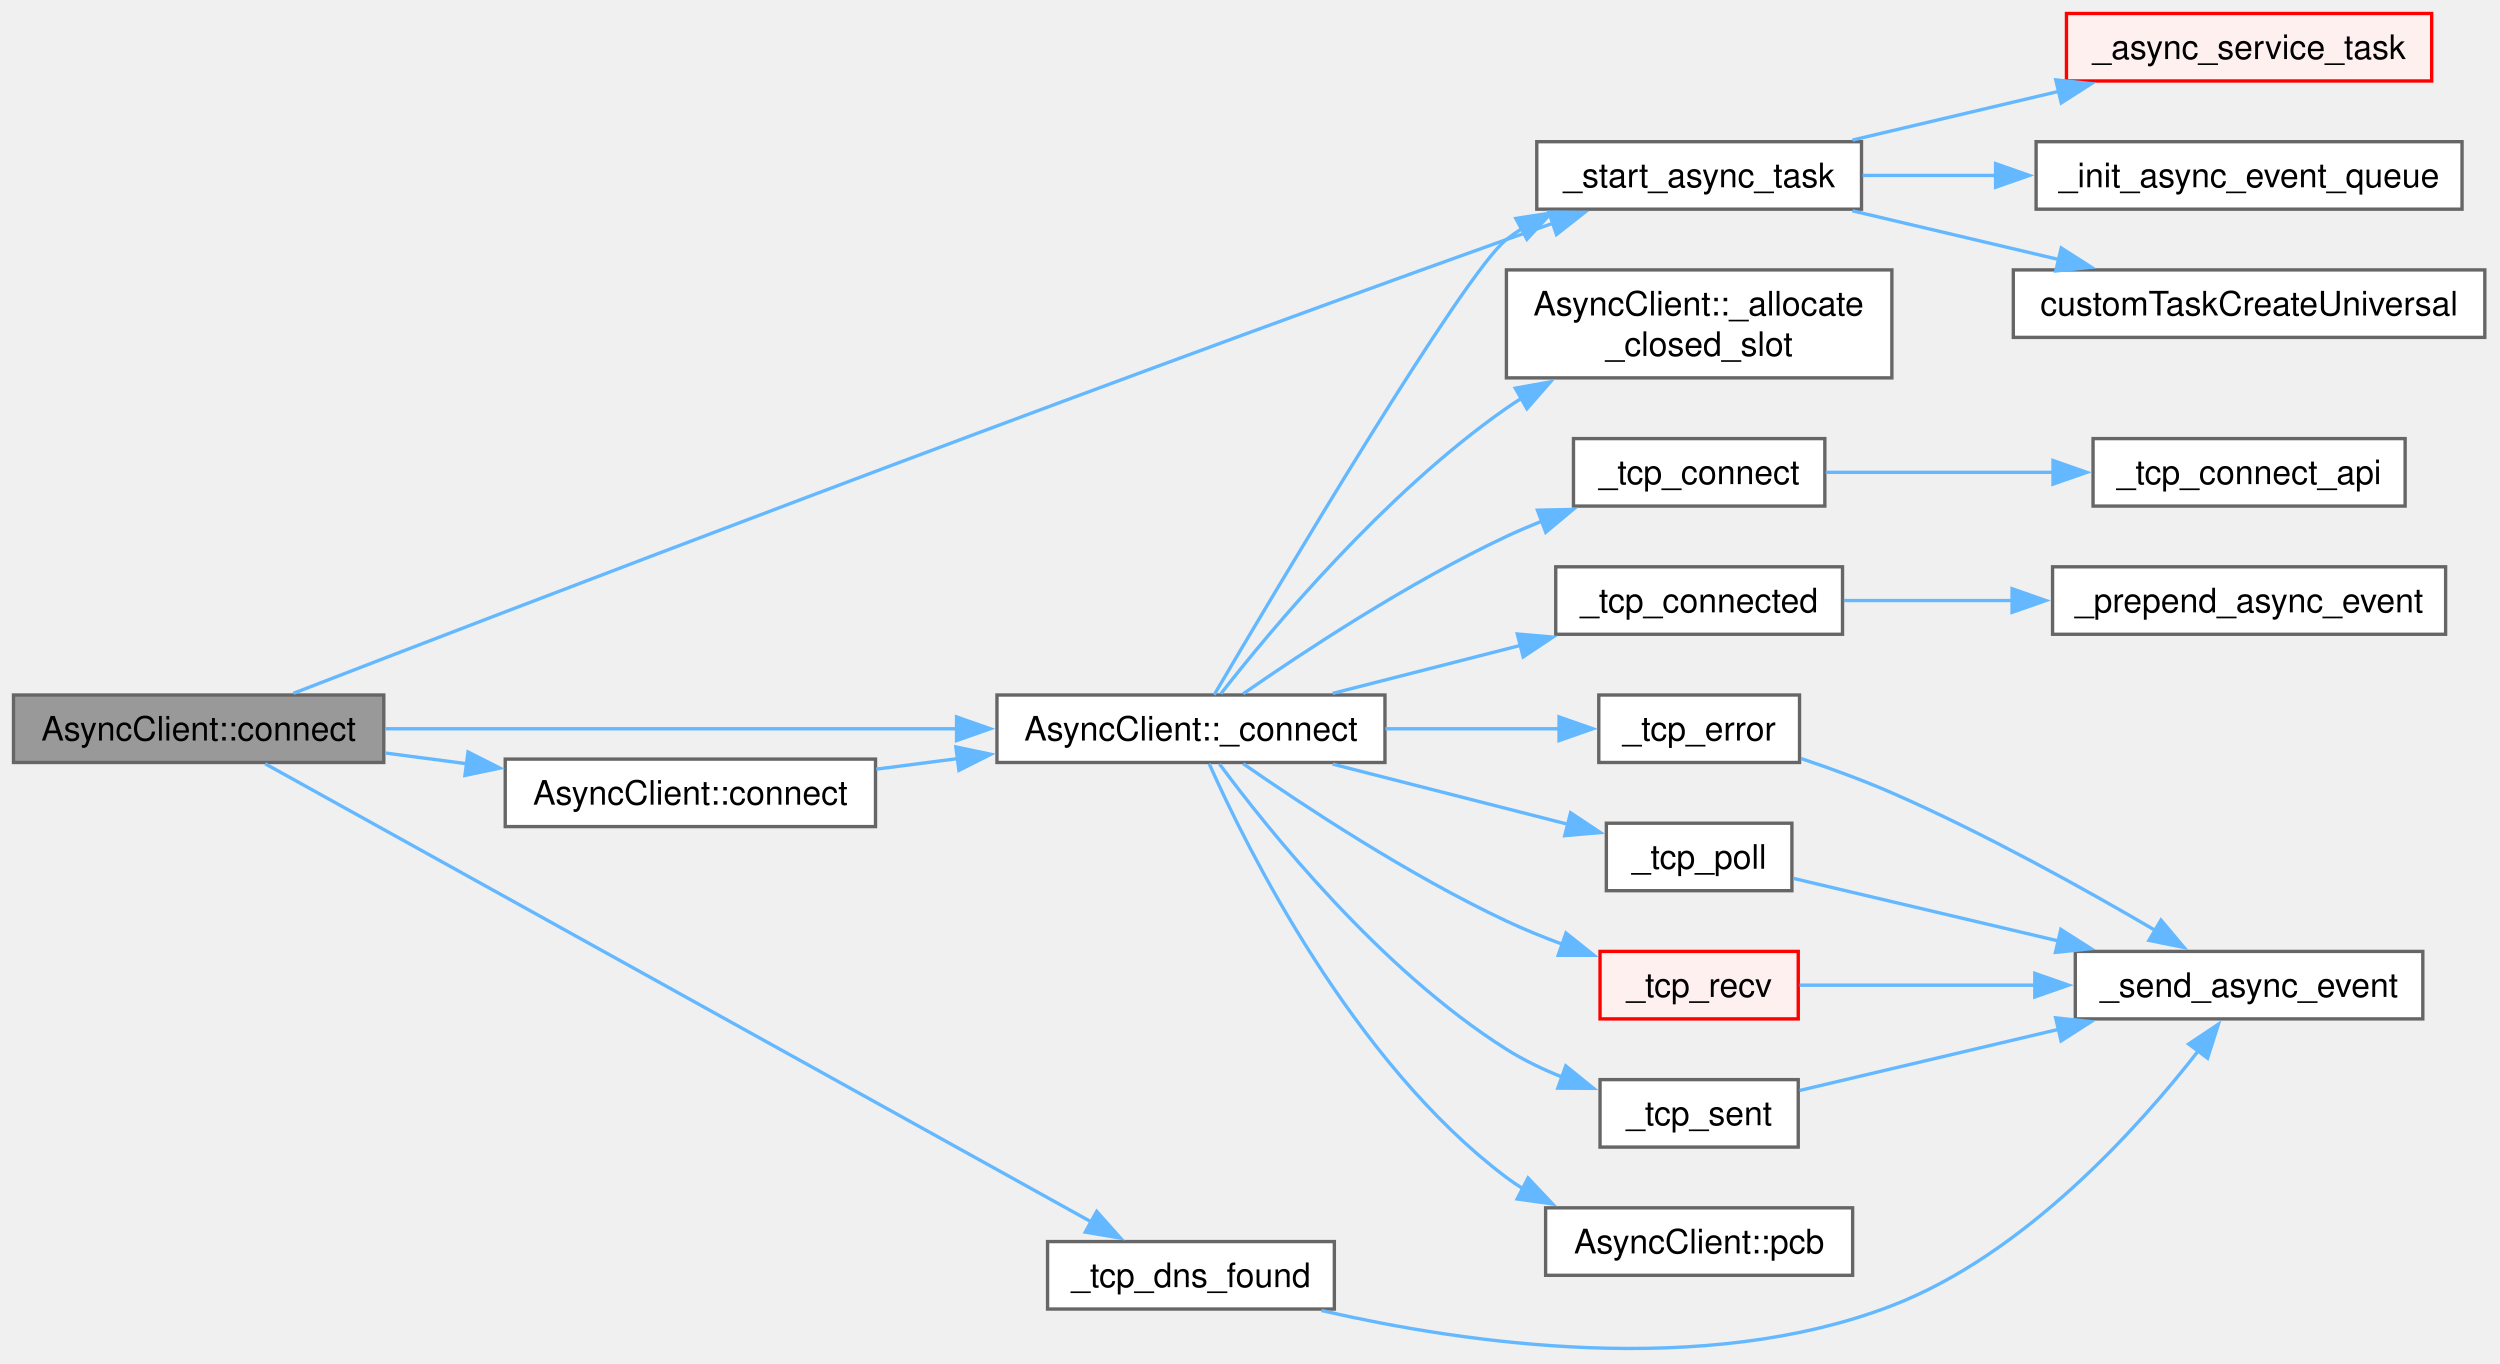
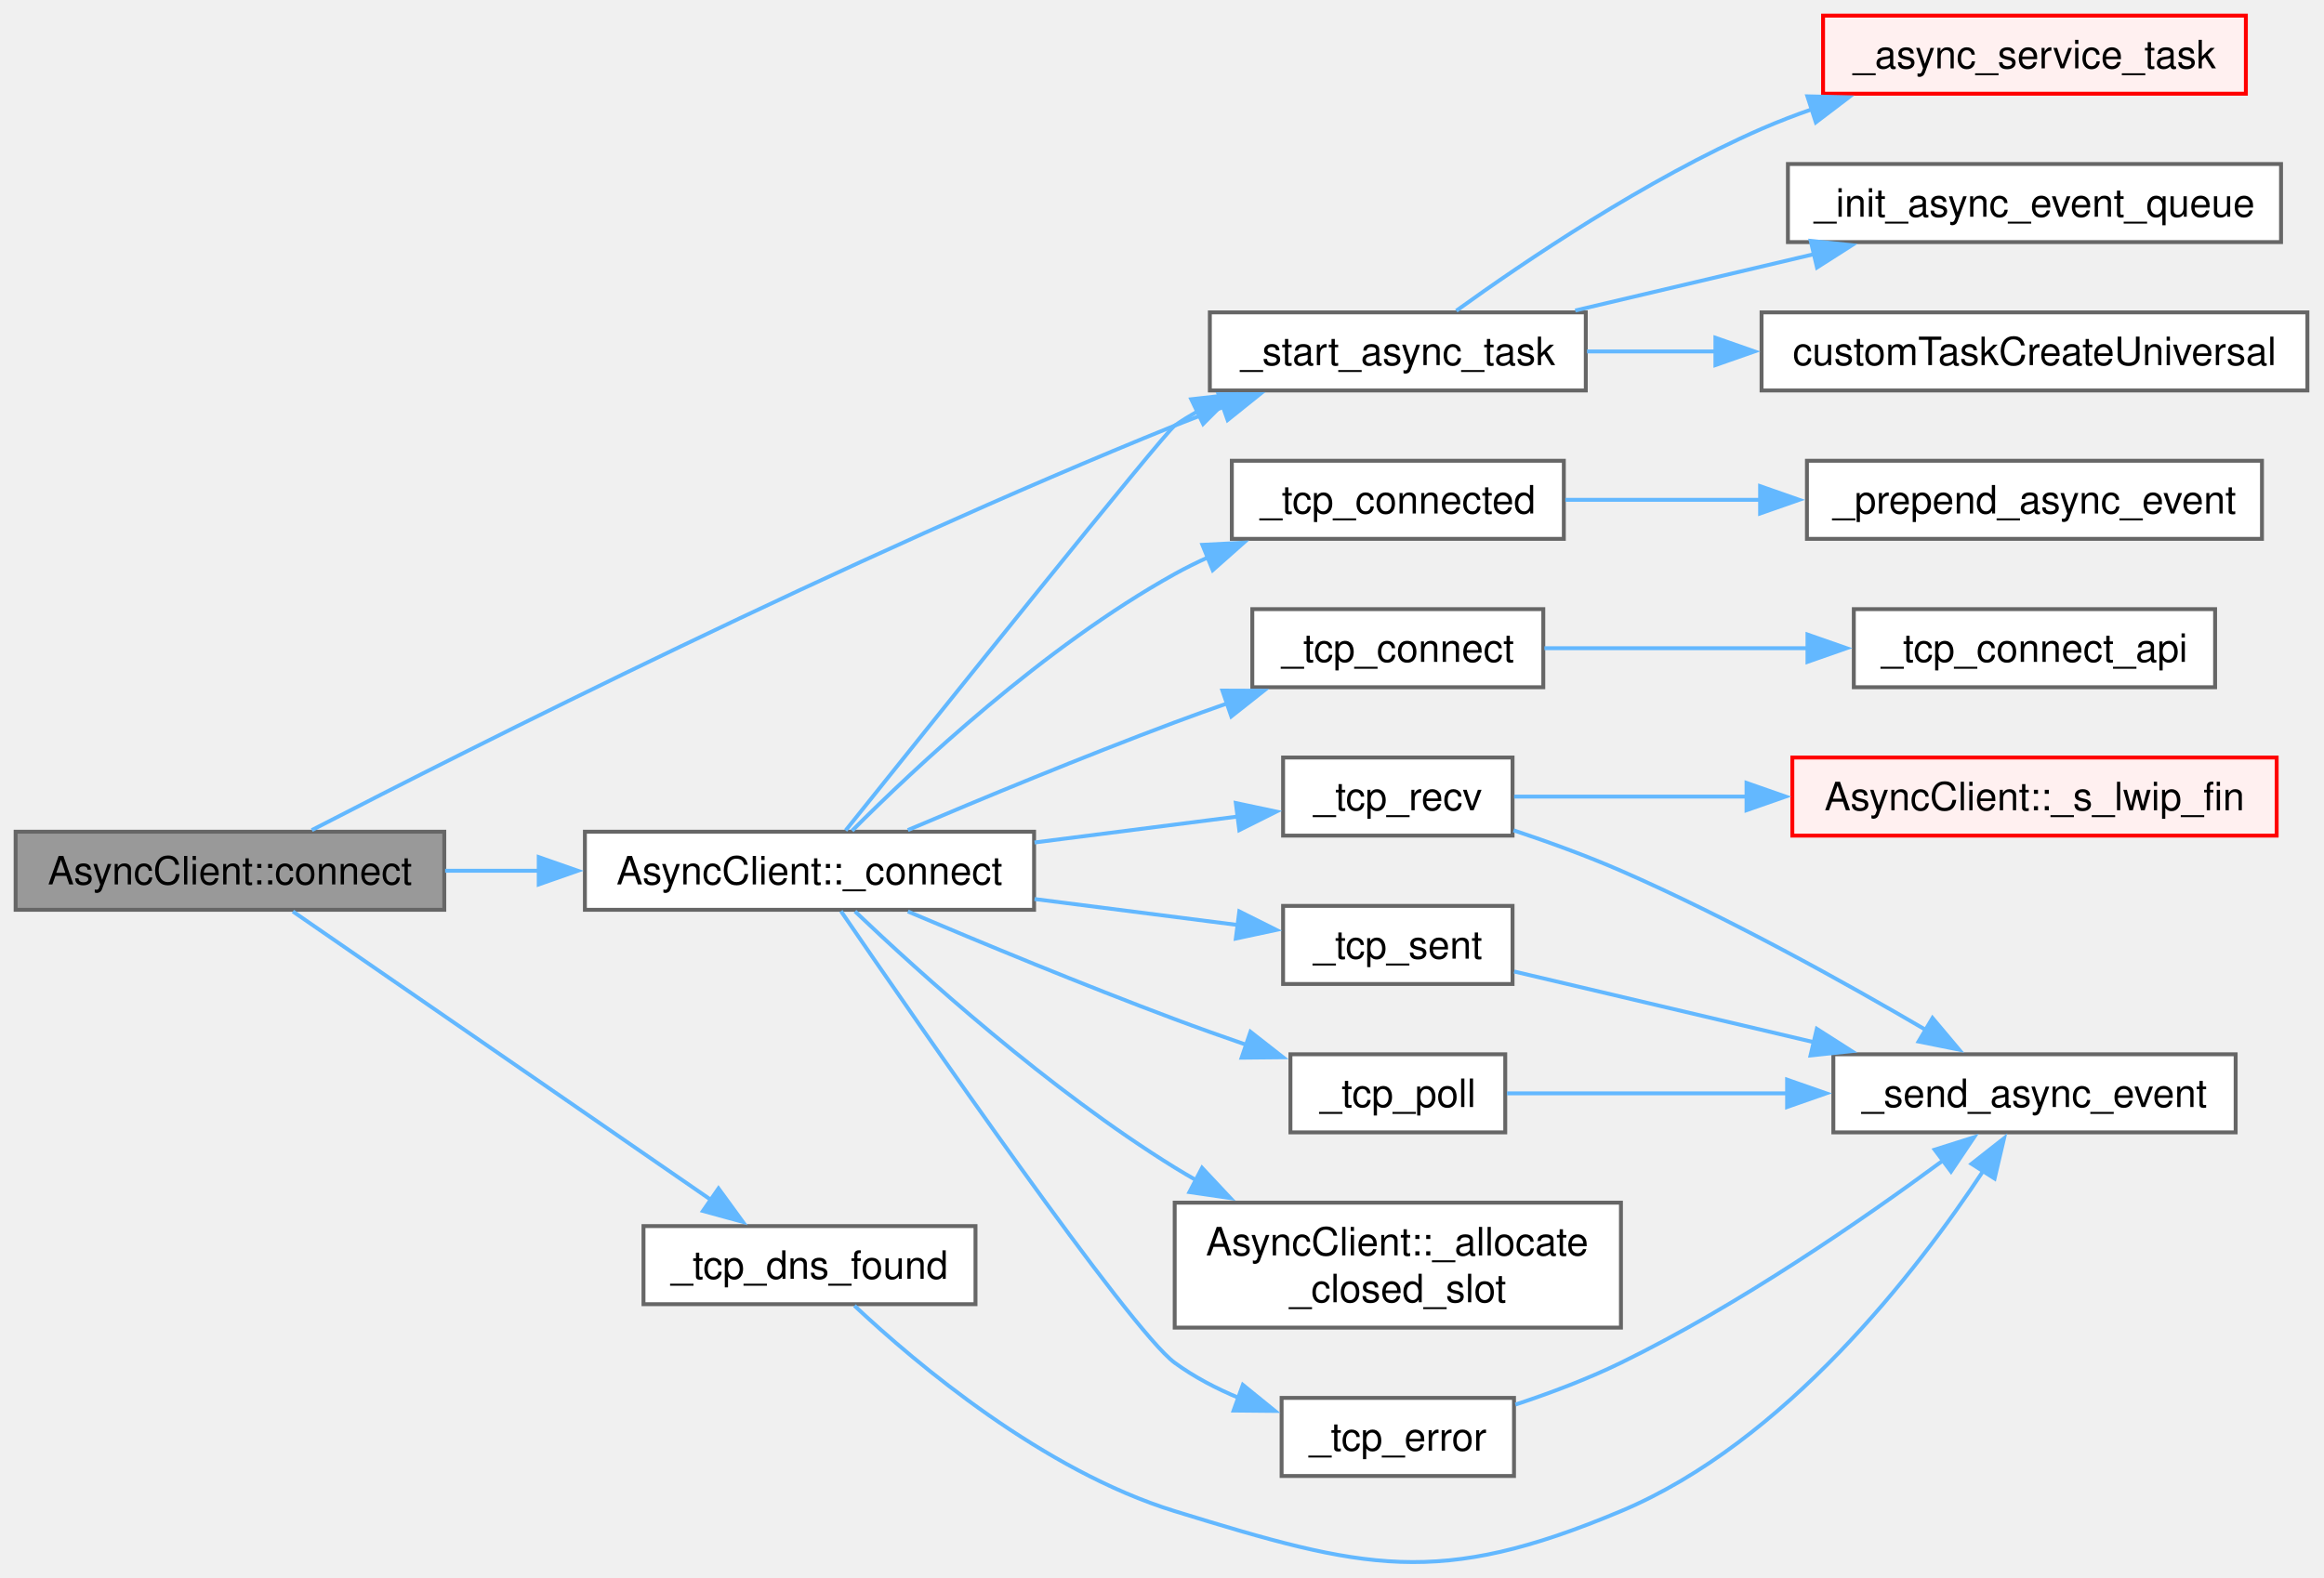
- <svg xmlns="http://www.w3.org/2000/svg" xmlns:xlink="http://www.w3.org/1999/xlink" width="741pt" height="404pt" viewBox="0.00 0.00 741.00 404.00">
-   <g id="graph0" class="graph" transform="scale(1 1) rotate(0) translate(4 400.02)">
+ <svg xmlns="http://www.w3.org/2000/svg" xmlns:xlink="http://www.w3.org/1999/xlink" width="595pt" height="404pt" viewBox="0.00 0.00 595.00 404.00">
+   <g id="graph0" class="graph" transform="scale(1 1) rotate(0) translate(4 400.28)">
    <g id="Node000001" class="node">
      <g id="a_Node000001">
        <a xlink:title=" ">
-           <polygon fill="#999999" stroke="#666666" points="109.75,-194.02 0,-194.02 0,-174.02 109.75,-174.02 109.75,-194.02" />
-           <text xml:space="preserve" text-anchor="middle" x="54.88" y="-180.52" font-family="Helvetica,sans-Serif" font-size="10.00">AsyncClient::connect</text>
+           <polygon fill="#999999" stroke="#666666" points="109.75,-187.28 0,-187.28 0,-167.28 109.75,-167.28 109.75,-187.28" />
+           <text xml:space="preserve" text-anchor="middle" x="54.88" y="-173.78" font-family="Helvetica,sans-Serif" font-size="10.00">AsyncClient::connect</text>
        </a>
      </g>
    </g>
    <g id="Node000002" class="node">
      <g id="a_Node000002">
        <a xlink:href="class_async_client.html#a758eaca983e03027c99003a5808883f8" target="_top" xlink:title=" ">
-           <polygon fill="white" stroke="#666666" points="406.5,-194.02 291.5,-194.02 291.5,-174.02 406.5,-174.02 406.5,-194.02" />
-           <text xml:space="preserve" text-anchor="middle" x="349" y="-180.52" font-family="Helvetica,sans-Serif" font-size="10.00">AsyncClient::_connect</text>
+           <polygon fill="white" stroke="#666666" points="260.75,-187.28 145.75,-187.28 145.75,-167.28 260.75,-167.28 260.75,-187.28" />
+           <text xml:space="preserve" text-anchor="middle" x="203.25" y="-173.78" font-family="Helvetica,sans-Serif" font-size="10.00">AsyncClient::_connect</text>
        </a>
      </g>
    </g>
    <g id="edge1_Node000001_Node000002" class="edge">
      <g id="a_edge1_Node000001_Node000002">
        <a xlink:title=" ">
-           <path fill="none" stroke="#63b8ff" d="M110.14,-184.02C158,-184.02 227.97,-184.02 279.64,-184.02" />
-           <polygon fill="#63b8ff" stroke="#63b8ff" points="279.52,-187.52 289.52,-184.02 279.52,-180.52 279.52,-187.52" />
+           <path fill="none" stroke="#63b8ff" d="M109.96,-177.28C117.82,-177.28 126,-177.28 134.09,-177.28" />
+           <polygon fill="#63b8ff" stroke="#63b8ff" points="133.93,-180.78 143.93,-177.28 133.93,-173.78 133.93,-180.78" />
        </a>
      </g>
    </g>
    <g id="Node000004" class="node">
      <g id="a_Node000004">
        <a xlink:href="_async_t_c_p_8cpp.html#a4d0de407bcfcc96b61af40aca3156708" target="_top" xlink:title=" ">
-           <polygon fill="white" stroke="#666666" points="547.75,-358.02 451.5,-358.02 451.5,-338.02 547.75,-338.02 547.75,-358.02" />
-           <text xml:space="preserve" text-anchor="middle" x="499.62" y="-344.52" font-family="Helvetica,sans-Serif" font-size="10.00">_start_async_task</text>
+           <polygon fill="white" stroke="#666666" points="402,-320.28 305.75,-320.28 305.75,-300.28 402,-300.28 402,-320.28" />
+           <text xml:space="preserve" text-anchor="middle" x="353.88" y="-306.78" font-family="Helvetica,sans-Serif" font-size="10.00">_start_async_task</text>
        </a>
      </g>
    </g>
    <g id="edge20_Node000001_Node000004" class="edge">
      <g id="a_edge20_Node000001_Node000004">
        <a xlink:title=" ">
-           <path fill="none" stroke="#63b8ff" d="M82.95,-194.52C145.84,-218.83 306.78,-280.61 442.5,-329.02 446.97,-330.61 451.65,-332.25 456.32,-333.86" />
-           <polygon fill="#63b8ff" stroke="#63b8ff" points="455.07,-337.13 465.67,-337.05 457.34,-330.51 455.07,-337.13" />
-         </a>
-       </g>
-     </g>
-     <g id="Node000052" class="node">
-       <g id="a_Node000052">
+           <path fill="none" stroke="#63b8ff" d="M75.83,-187.69C116.64,-208.77 212.9,-257.37 296.75,-291.28 300.82,-292.92 305.09,-294.55 309.38,-296.11" />
+           <polygon fill="#63b8ff" stroke="#63b8ff" points="307.97,-299.33 318.57,-299.35 310.3,-292.72 307.97,-299.33" />
+         </a>
+       </g>
+     </g>
+     <g id="Node000049" class="node">
+       <g id="a_Node000049">
        <a xlink:href="_async_t_c_p_8cpp.html#a2dec6cedf1649c5b63519ccfd6f3a3fd" target="_top" xlink:title=" ">
-           <polygon fill="white" stroke="#666666" points="391.5,-32.02 306.5,-32.02 306.5,-12.02 391.5,-12.02 391.5,-32.02" />
-           <text xml:space="preserve" text-anchor="middle" x="349" y="-18.52" font-family="Helvetica,sans-Serif" font-size="10.00">_tcp_dns_found</text>
-         </a>
-       </g>
-     </g>
-     <g id="edge21_Node000001_Node000052" class="edge">
-       <g id="a_edge21_Node000001_Node000052">
-         <a xlink:title=" ">
-           <path fill="none" stroke="#63b8ff" d="M74.59,-173.64C124.37,-146.03 260.24,-70.69 319.61,-37.76" />
-           <polygon fill="#63b8ff" stroke="#63b8ff" points="321.07,-40.96 328.11,-33.05 317.67,-34.83 321.07,-40.96" />
-         </a>
-       </g>
-     </g>
-     <g id="Node000034" class="node">
-       <g id="a_Node000034">
-         <a xlink:href="class_async_client.html#aaa5b952568c85d25c32d0dff8ec74794" target="_top" xlink:title=" ">
-           <polygon fill="white" stroke="#666666" points="255.5,-175.02 145.75,-175.02 145.75,-155.02 255.5,-155.02 255.5,-175.02" />
-           <text xml:space="preserve" text-anchor="middle" x="200.62" y="-161.52" font-family="Helvetica,sans-Serif" font-size="10.00">AsyncClient::connect</text>
-         </a>
-       </g>
-     </g>
-     <g id="edge23_Node000001_Node000034" class="edge">
-       <g id="a_edge23_Node000001_Node000034">
-         <a xlink:title=" ">
-           <path fill="none" stroke="#63b8ff" d="M110.22,-176.83C118.11,-175.79 126.3,-174.71 134.38,-173.64" />
-           <polygon fill="#63b8ff" stroke="#63b8ff" points="134.72,-177.13 144.18,-172.35 133.81,-170.19 134.72,-177.13" />
+           <polygon fill="white" stroke="#666666" points="245.75,-86.28 160.75,-86.28 160.75,-66.28 245.75,-66.28 245.75,-86.28" />
+           <text xml:space="preserve" text-anchor="middle" x="203.25" y="-72.78" font-family="Helvetica,sans-Serif" font-size="10.00">_tcp_dns_found</text>
+         </a>
+       </g>
+     </g>
+     <g id="edge21_Node000001_Node000049" class="edge">
+       <g id="a_edge21_Node000001_Node000049">
+         <a xlink:title=" ">
+           <path fill="none" stroke="#63b8ff" d="M70.99,-166.85C96.32,-149.37 147.56,-114.02 177.98,-93.02" />
+           <polygon fill="#63b8ff" stroke="#63b8ff" points="179.95,-95.92 186.19,-87.36 175.97,-90.16 179.95,-95.92" />
        </a>
      </g>
    </g>
    <g id="Node000003" class="node">
      <g id="a_Node000003">
        <a xlink:href="class_async_client.html#ab0422e5254ea4fbac9f87188a018ebc4" target="_top" xlink:title=" ">
-           <polygon fill="white" stroke="#666666" points="556.75,-320.02 442.5,-320.02 442.5,-288.02 556.75,-288.02 556.75,-320.02" />
-           <text xml:space="preserve" text-anchor="start" x="450.5" y="-306.52" font-family="Helvetica,sans-Serif" font-size="10.00">AsyncClient::_allocate</text>
-           <text xml:space="preserve" text-anchor="middle" x="499.62" y="-294.52" font-family="Helvetica,sans-Serif" font-size="10.00">_closed_slot</text>
+           <polygon fill="white" stroke="#666666" points="411,-92.28 296.75,-92.28 296.75,-60.28 411,-60.28 411,-92.28" />
+           <text xml:space="preserve" text-anchor="start" x="304.75" y="-78.78" font-family="Helvetica,sans-Serif" font-size="10.00">AsyncClient::_allocate</text>
+           <text xml:space="preserve" text-anchor="middle" x="353.88" y="-66.78" font-family="Helvetica,sans-Serif" font-size="10.00">_closed_slot</text>
        </a>
      </g>
    </g>
    <g id="edge2_Node000002_Node000003" class="edge">
      <g id="a_edge2_Node000002_Node000003">
        <a xlink:title=" ">
-           <path fill="none" stroke="#63b8ff" d="M357.89,-194.42C372.69,-213.36 406.43,-253.87 442.5,-279.02 444.03,-280.09 445.62,-281.13 447.25,-282.14" />
-           <polygon fill="#63b8ff" stroke="#63b8ff" points="445.13,-284.96 455.56,-286.84 448.58,-278.87 445.13,-284.96" />
+           <path fill="none" stroke="#63b8ff" d="M214.9,-166.88C231.39,-151.18 264.57,-121.16 296.75,-101.28 298.59,-100.14 300.49,-99.03 302.42,-97.94" />
+           <polygon fill="#63b8ff" stroke="#63b8ff" points="303.76,-101.19 311,-93.46 300.52,-94.99 303.76,-101.19" />
        </a>
      </g>
    </g>
    <g id="edge3_Node000002_Node000004" class="edge">
      <g id="a_edge3_Node000002_Node000004">
        <a xlink:title=" ">
-           <path fill="none" stroke="#63b8ff" d="M355.89,-194.09C374.26,-225.34 429.98,-319.21 442.5,-329.02 444,-330.2 445.58,-331.3 447.22,-332.34" />
-           <polygon fill="#63b8ff" stroke="#63b8ff" points="445.3,-335.28 455.77,-336.89 448.58,-329.1 445.3,-335.28" />
-         </a>
-       </g>
-     </g>
-     <g id="Node000049" class="node">
-       <g id="a_Node000049">
+           <path fill="none" stroke="#63b8ff" d="M212.5,-187.6C234.67,-215.31 294.03,-289.39 296.75,-291.28 298.59,-292.56 300.52,-293.75 302.51,-294.88" />
+           <polygon fill="#63b8ff" stroke="#63b8ff" points="300.99,-298.03 311.51,-299.22 304.03,-291.72 300.99,-298.03" />
+         </a>
+       </g>
+     </g>
+     <g id="Node000039" class="node">
+       <g id="a_Node000039">
        <a xlink:href="_async_t_c_p_8cpp.html#a02f7e9cd68d729395c7794e07dfc1375" target="_top" xlink:title=" ">
-           <polygon fill="white" stroke="#666666" points="536.88,-270.02 462.38,-270.02 462.38,-250.02 536.88,-250.02 536.88,-270.02" />
-           <text xml:space="preserve" text-anchor="middle" x="499.62" y="-256.52" font-family="Helvetica,sans-Serif" font-size="10.00">_tcp_connect</text>
-         </a>
-       </g>
-     </g>
-     <g id="edge7_Node000002_Node000049" class="edge">
-       <g id="a_edge7_Node000002_Node000049">
-         <a xlink:title=" ">
-           <path fill="none" stroke="#63b8ff" d="M364.48,-194.38C382.21,-206.72 413.48,-227.38 442.5,-241.02 445.85,-242.59 449.37,-244.1 452.94,-245.53" />
-           <polygon fill="#63b8ff" stroke="#63b8ff" points="451.7,-248.8 462.29,-249.03 454.16,-242.25 451.7,-248.8" />
-         </a>
-       </g>
-     </g>
-     <g id="Node000051" class="node">
-       <g id="a_Node000051">
+           <polygon fill="white" stroke="#666666" points="391.12,-244.28 316.62,-244.28 316.62,-224.28 391.12,-224.28 391.12,-244.28" />
+           <text xml:space="preserve" text-anchor="middle" x="353.88" y="-230.78" font-family="Helvetica,sans-Serif" font-size="10.00">_tcp_connect</text>
+         </a>
+       </g>
+     </g>
+     <g id="edge7_Node000002_Node000039" class="edge">
+       <g id="a_edge7_Node000002_Node000039">
+         <a xlink:title=" ">
+           <path fill="none" stroke="#63b8ff" d="M228.43,-187.7C246.99,-195.59 273.34,-206.52 296.75,-215.28 301.14,-216.92 305.74,-218.58 310.35,-220.2" />
+           <polygon fill="#63b8ff" stroke="#63b8ff" points="308.97,-223.42 319.56,-223.38 311.25,-216.81 308.97,-223.42" />
+         </a>
+       </g>
+     </g>
+     <g id="Node000041" class="node">
+       <g id="a_Node000041">
        <a xlink:href="_async_t_c_p_8cpp.html#aceddc1345284b96d9d3618c7b01ecede" target="_top" xlink:title=" ">
-           <polygon fill="white" stroke="#666666" points="542.12,-232.02 457.12,-232.02 457.12,-212.02 542.12,-212.02 542.12,-232.02" />
-           <text xml:space="preserve" text-anchor="middle" x="499.62" y="-218.52" font-family="Helvetica,sans-Serif" font-size="10.00">_tcp_connected</text>
-         </a>
-       </g>
-     </g>
-     <g id="edge9_Node000002_Node000051" class="edge">
-       <g id="a_edge9_Node000002_Node000051">
-         <a xlink:title=" ">
-           <path fill="none" stroke="#63b8ff" d="M391.01,-194.5C408.23,-198.9 428.45,-204.08 446.7,-208.74" />
-           <polygon fill="#63b8ff" stroke="#63b8ff" points="445.73,-212.11 456.29,-211.19 447.47,-205.32 445.73,-212.11" />
-         </a>
-       </g>
-     </g>
-     <g id="Node000025" class="node">
-       <g id="a_Node000025">
+           <polygon fill="white" stroke="#666666" points="396.38,-282.28 311.38,-282.28 311.38,-262.28 396.38,-262.28 396.38,-282.28" />
+           <text xml:space="preserve" text-anchor="middle" x="353.88" y="-268.78" font-family="Helvetica,sans-Serif" font-size="10.00">_tcp_connected</text>
+         </a>
+       </g>
+     </g>
+     <g id="edge9_Node000002_Node000041" class="edge">
+       <g id="a_edge9_Node000002_Node000041">
+         <a xlink:title=" ">
+           <path fill="none" stroke="#63b8ff" d="M214.15,-187.52C230.16,-203.57 263.32,-234.71 296.75,-253.28 299.53,-254.82 302.46,-256.27 305.46,-257.63" />
+           <polygon fill="#63b8ff" stroke="#63b8ff" points="303.84,-260.75 314.42,-261.29 306.49,-254.27 303.84,-260.75" />
+         </a>
+       </g>
+     </g>
+     <g id="Node000042" class="node">
+       <g id="a_Node000042">
        <a xlink:href="_async_t_c_p_8cpp.html#a61ff9f7f886bbbbcdc1daca453828934" target="_top" xlink:title=" ">
-           <polygon fill="white" stroke="#666666" points="529.38,-194.02 469.88,-194.02 469.88,-174.02 529.38,-174.02 529.38,-194.02" />
-           <text xml:space="preserve" text-anchor="middle" x="499.62" y="-180.52" font-family="Helvetica,sans-Serif" font-size="10.00">_tcp_error</text>
-         </a>
-       </g>
-     </g>
-     <g id="edge11_Node000002_Node000025" class="edge">
-       <g id="a_edge11_Node000002_Node000025">
-         <a xlink:title=" ">
-           <path fill="none" stroke="#63b8ff" d="M406.61,-184.02C423.91,-184.02 442.56,-184.02 458.52,-184.02" />
-           <polygon fill="#63b8ff" stroke="#63b8ff" points="458.1,-187.52 468.1,-184.02 458.1,-180.52 458.1,-187.52" />
-         </a>
-       </g>
-     </g>
-     <g id="Node000027" class="node">
-       <g id="a_Node000027">
+           <polygon fill="white" stroke="#666666" points="383.62,-42.28 324.12,-42.28 324.12,-22.28 383.62,-22.28 383.62,-42.28" />
+           <text xml:space="preserve" text-anchor="middle" x="353.88" y="-28.78" font-family="Helvetica,sans-Serif" font-size="10.00">_tcp_error</text>
+         </a>
+       </g>
+     </g>
+     <g id="edge11_Node000002_Node000042" class="edge">
+       <g id="a_edge11_Node000002_Node000042">
+         <a xlink:title=" ">
+           <path fill="none" stroke="#63b8ff" d="M211.3,-166.94C230.9,-138.33 285.31,-59.65 296.75,-51.28 301.73,-47.63 307.46,-44.65 313.31,-42.22" />
+           <polygon fill="#63b8ff" stroke="#63b8ff" points="314.2,-45.62 322.42,-38.94 311.83,-39.04 314.2,-45.62" />
+         </a>
+       </g>
+     </g>
+     <g id="Node000044" class="node">
+       <g id="a_Node000044">
        <a xlink:href="_async_t_c_p_8cpp.html#ad4b2c6c935c211eef5884f25a950e445" target="_top" xlink:title=" ">
-           <polygon fill="white" stroke="#666666" points="527.12,-156.02 472.12,-156.02 472.12,-136.02 527.12,-136.02 527.12,-156.02" />
-           <text xml:space="preserve" text-anchor="middle" x="499.62" y="-142.52" font-family="Helvetica,sans-Serif" font-size="10.00">_tcp_poll</text>
-         </a>
-       </g>
-     </g>
-     <g id="edge13_Node000002_Node000027" class="edge">
-       <g id="a_edge13_Node000002_Node000027">
-         <a xlink:title=" ">
-           <path fill="none" stroke="#63b8ff" d="M391.01,-173.53C412.86,-167.95 439.55,-161.12 460.88,-155.67" />
-           <polygon fill="#63b8ff" stroke="#63b8ff" points="461.52,-159.12 470.34,-153.25 459.79,-152.33 461.52,-159.12" />
-         </a>
-       </g>
-     </g>
-     <g id="Node000028" class="node">
-       <g id="a_Node000028">
+           <polygon fill="white" stroke="#666666" points="381.38,-130.28 326.38,-130.28 326.38,-110.28 381.38,-110.28 381.38,-130.28" />
+           <text xml:space="preserve" text-anchor="middle" x="353.88" y="-116.78" font-family="Helvetica,sans-Serif" font-size="10.00">_tcp_poll</text>
+         </a>
+       </g>
+     </g>
+     <g id="edge13_Node000002_Node000044" class="edge">
+       <g id="a_edge13_Node000002_Node000044">
+         <a xlink:title=" ">
+           <path fill="none" stroke="#63b8ff" d="M228.43,-166.85C246.99,-158.97 273.34,-148.04 296.75,-139.28 302.65,-137.07 308.94,-134.83 315.1,-132.7" />
+           <polygon fill="#63b8ff" stroke="#63b8ff" points="316.15,-136.04 324.48,-129.51 313.89,-129.41 316.15,-136.04" />
+         </a>
+       </g>
+     </g>
+     <g id="Node000045" class="node">
+       <g id="a_Node000045">
        <a xlink:href="_async_t_c_p_8cpp.html#adf7826424bf5b1035c4850f6b3307686" target="_top" xlink:title=" ">
-           <polygon fill="#fff0f0" stroke="red" points="529,-118.02 470.25,-118.02 470.25,-98.02 529,-98.02 529,-118.02" />
-           <text xml:space="preserve" text-anchor="middle" x="499.62" y="-104.52" font-family="Helvetica,sans-Serif" font-size="10.00">_tcp_recv</text>
-         </a>
-       </g>
-     </g>
-     <g id="edge15_Node000002_Node000028" class="edge">
-       <g id="a_edge15_Node000002_Node000028">
-         <a xlink:title=" ">
-           <path fill="none" stroke="#63b8ff" d="M364.48,-173.66C382.21,-161.32 413.48,-140.66 442.5,-127.02 447.78,-124.54 453.47,-122.22 459.13,-120.13" />
-           <polygon fill="#63b8ff" stroke="#63b8ff" points="460.16,-123.47 468.44,-116.87 457.85,-116.87 460.16,-123.47" />
-         </a>
-       </g>
-     </g>
-     <g id="Node000031" class="node">
-       <g id="a_Node000031">
+           <polygon fill="white" stroke="#666666" points="383.25,-206.28 324.5,-206.28 324.5,-186.28 383.25,-186.28 383.25,-206.28" />
+           <text xml:space="preserve" text-anchor="middle" x="353.88" y="-192.78" font-family="Helvetica,sans-Serif" font-size="10.00">_tcp_recv</text>
+         </a>
+       </g>
+     </g>
+     <g id="edge15_Node000002_Node000045" class="edge">
+       <g id="a_edge15_Node000002_Node000045">
+         <a xlink:title=" ">
+           <path fill="none" stroke="#63b8ff" d="M260.86,-184.52C278.29,-186.74 297.1,-189.15 313.14,-191.2" />
+           <polygon fill="#63b8ff" stroke="#63b8ff" points="312.4,-194.63 322.77,-192.43 313.29,-187.69 312.4,-194.63" />
+         </a>
+       </g>
+     </g>
+     <g id="Node000048" class="node">
+       <g id="a_Node000048">
        <a xlink:href="_async_t_c_p_8cpp.html#a0b47280aff638ec9b80f7a87dfe54ea6" target="_top" xlink:title=" ">
-           <polygon fill="white" stroke="#666666" points="529,-80.02 470.25,-80.02 470.25,-60.02 529,-60.02 529,-80.02" />
-           <text xml:space="preserve" text-anchor="middle" x="499.62" y="-66.52" font-family="Helvetica,sans-Serif" font-size="10.00">_tcp_sent</text>
-         </a>
-       </g>
-     </g>
-     <g id="edge17_Node000002_Node000031" class="edge">
-       <g id="a_edge17_Node000002_Node000031">
-         <a xlink:title=" ">
-           <path fill="none" stroke="#63b8ff" d="M357.44,-173.59C371.78,-154.24 405.11,-112.59 442.5,-89.02 447.67,-85.76 453.46,-82.99 459.3,-80.66" />
-           <polygon fill="#63b8ff" stroke="#63b8ff" points="460.09,-84.09 468.33,-77.43 457.74,-77.5 460.09,-84.09" />
-         </a>
-       </g>
-     </g>
-     <g id="Node000014" class="node">
-       <g id="a_Node000014">
-         <a xlink:href="class_async_client.html#ac0c28dd08517243bc6d64d32f982a3cc" target="_top" xlink:title=" ">
-           <polygon fill="white" stroke="#666666" points="545.12,-42.02 454.12,-42.02 454.12,-22.02 545.12,-22.02 545.12,-42.02" />
-           <text xml:space="preserve" text-anchor="middle" x="499.62" y="-28.52" font-family="Helvetica,sans-Serif" font-size="10.00">AsyncClient::pcb</text>
-         </a>
-       </g>
-     </g>
-     <g id="edge19_Node000002_Node000014" class="edge">
-       <g id="a_edge19_Node000002_Node000014">
-         <a xlink:title=" ">
-           <path fill="none" stroke="#63b8ff" d="M354.38,-173.69C365.44,-148.86 396.87,-85.33 442.5,-51.02 444.05,-49.85 445.69,-48.75 447.37,-47.71" />
-           <polygon fill="#63b8ff" stroke="#63b8ff" points="448.9,-50.87 456.18,-43.17 445.69,-44.65 448.9,-50.87" />
+           <polygon fill="white" stroke="#666666" points="383.25,-168.28 324.5,-168.28 324.5,-148.28 383.25,-148.28 383.25,-168.28" />
+           <text xml:space="preserve" text-anchor="middle" x="353.88" y="-154.78" font-family="Helvetica,sans-Serif" font-size="10.00">_tcp_sent</text>
+         </a>
+       </g>
+     </g>
+     <g id="edge18_Node000002_Node000048" class="edge">
+       <g id="a_edge18_Node000002_Node000048">
+         <a xlink:title=" ">
+           <path fill="none" stroke="#63b8ff" d="M260.86,-170.04C278.29,-167.81 297.1,-165.41 313.14,-163.36" />
+           <polygon fill="#63b8ff" stroke="#63b8ff" points="313.29,-166.87 322.77,-162.13 312.4,-159.92 313.29,-166.87" />
        </a>
      </g>
    </g>
    <g id="Node000005" class="node">
      <g id="a_Node000005">
        <a xlink:href="_async_t_c_p_8cpp.html#a87baf4ac2987dd94502c4586a97e552f" target="_top" xlink:title=" ">
-           <polygon fill="#fff0f0" stroke="red" points="716.75,-396.02 608.5,-396.02 608.5,-376.02 716.75,-376.02 716.75,-396.02" />
-           <text xml:space="preserve" text-anchor="middle" x="662.62" y="-382.52" font-family="Helvetica,sans-Serif" font-size="10.00">_async_service_task</text>
+           <polygon fill="#fff0f0" stroke="red" points="571,-396.28 462.75,-396.28 462.75,-376.28 571,-376.28 571,-396.28" />
+           <text xml:space="preserve" text-anchor="middle" x="516.88" y="-382.78" font-family="Helvetica,sans-Serif" font-size="10.00">_async_service_task</text>
        </a>
      </g>
    </g>
    <g id="edge4_Node000004_Node000005" class="edge">
      <g id="a_edge4_Node000004_Node000005">
        <a xlink:title=" ">
-           <path fill="none" stroke="#63b8ff" d="M545.05,-358.5C563.96,-362.97 586.23,-368.22 606.21,-372.94" />
-           <polygon fill="#63b8ff" stroke="#63b8ff" points="605.34,-376.33 615.88,-375.22 606.95,-369.52 605.34,-376.33" />
-         </a>
-       </g>
-     </g>
-     <g id="Node000047" class="node">
-       <g id="a_Node000047">
+           <path fill="none" stroke="#63b8ff" d="M368.85,-320.7C386.32,-333.3 417.52,-354.41 447,-367.28 451.22,-369.12 455.67,-370.83 460.18,-372.4" />
+           <polygon fill="#63b8ff" stroke="#63b8ff" points="458.74,-375.61 469.33,-375.36 460.9,-368.95 458.74,-375.61" />
+         </a>
+       </g>
+     </g>
+     <g id="Node000037" class="node">
+       <g id="a_Node000037">
        <a xlink:href="_async_t_c_p_8cpp.html#a3aed34b06f9d10bb1cc4ce3d74cb5565" target="_top" xlink:title=" ">
-           <polygon fill="white" stroke="#666666" points="725.75,-358.02 599.5,-358.02 599.5,-338.02 725.75,-338.02 725.75,-358.02" />
-           <text xml:space="preserve" text-anchor="middle" x="662.62" y="-344.52" font-family="Helvetica,sans-Serif" font-size="10.00">_init_async_event_queue</text>
-         </a>
-       </g>
-     </g>
-     <g id="edge5_Node000004_Node000047" class="edge">
-       <g id="a_edge5_Node000004_Node000047">
-         <a xlink:title=" ">
-           <path fill="none" stroke="#63b8ff" d="M548.06,-348.02C560.52,-348.02 574.27,-348.02 587.76,-348.02" />
-           <polygon fill="#63b8ff" stroke="#63b8ff" points="587.49,-351.52 597.49,-348.02 587.49,-344.52 587.49,-351.52" />
-         </a>
-       </g>
-     </g>
-     <g id="Node000048" class="node">
-       <g id="a_Node000048">
+           <polygon fill="white" stroke="#666666" points="580,-358.28 453.75,-358.28 453.75,-338.28 580,-338.28 580,-358.28" />
+           <text xml:space="preserve" text-anchor="middle" x="516.88" y="-344.78" font-family="Helvetica,sans-Serif" font-size="10.00">_init_async_event_queue</text>
+         </a>
+       </g>
+     </g>
+     <g id="edge5_Node000004_Node000037" class="edge">
+       <g id="a_edge5_Node000004_Node000037">
+         <a xlink:title=" ">
+           <path fill="none" stroke="#63b8ff" d="M399.3,-320.76C418.21,-325.23 440.48,-330.48 460.46,-335.2" />
+           <polygon fill="#63b8ff" stroke="#63b8ff" points="459.59,-338.59 470.13,-337.48 461.2,-331.78 459.59,-338.59" />
+         </a>
+       </g>
+     </g>
+     <g id="Node000038" class="node">
+       <g id="a_Node000038">
        <a xlink:href="_async_t_c_p_8cpp.html#a8fedef252807f247ae1b933ac0bcc234" target="_top" xlink:title=" ">
-           <polygon fill="white" stroke="#666666" points="732.5,-320.02 592.75,-320.02 592.75,-300.02 732.5,-300.02 732.5,-320.02" />
-           <text xml:space="preserve" text-anchor="middle" x="662.62" y="-306.52" font-family="Helvetica,sans-Serif" font-size="10.00">customTaskCreateUniversal</text>
-         </a>
-       </g>
-     </g>
-     <g id="edge6_Node000004_Node000048" class="edge">
-       <g id="a_edge6_Node000004_Node000048">
-         <a xlink:title=" ">
-           <path fill="none" stroke="#63b8ff" d="M545.05,-337.53C563.96,-333.07 586.23,-327.81 606.21,-323.1" />
-           <polygon fill="#63b8ff" stroke="#63b8ff" points="606.95,-326.52 615.88,-320.81 605.34,-319.71 606.95,-326.52" />
-         </a>
-       </g>
-     </g>
-     <g id="Node000050" class="node">
-       <g id="a_Node000050">
+           <polygon fill="white" stroke="#666666" points="586.75,-320.28 447,-320.28 447,-300.28 586.75,-300.28 586.75,-320.28" />
+           <text xml:space="preserve" text-anchor="middle" x="516.88" y="-306.78" font-family="Helvetica,sans-Serif" font-size="10.00">customTaskCreateUniversal</text>
+         </a>
+       </g>
+     </g>
+     <g id="edge6_Node000004_Node000038" class="edge">
+       <g id="a_edge6_Node000004_Node000038">
+         <a xlink:title=" ">
+           <path fill="none" stroke="#63b8ff" d="M402.31,-310.28C412.74,-310.28 424.08,-310.28 435.41,-310.28" />
+           <polygon fill="#63b8ff" stroke="#63b8ff" points="435.19,-313.78 445.19,-310.28 435.19,-306.78 435.19,-313.78" />
+         </a>
+       </g>
+     </g>
+     <g id="Node000040" class="node">
+       <g id="a_Node000040">
        <a xlink:href="_async_t_c_p_8cpp.html#a6c3a1f5e3365fd25233a4ca083b400af" target="_top" xlink:title=" ">
-           <polygon fill="white" stroke="#666666" points="708.88,-270.02 616.38,-270.02 616.38,-250.02 708.88,-250.02 708.88,-270.02" />
-           <text xml:space="preserve" text-anchor="middle" x="662.62" y="-256.52" font-family="Helvetica,sans-Serif" font-size="10.00">_tcp_connect_api</text>
-         </a>
-       </g>
-     </g>
-     <g id="edge8_Node000049_Node000050" class="edge">
-       <g id="a_edge8_Node000049_Node000050">
-         <a xlink:title=" ">
-           <path fill="none" stroke="#63b8ff" d="M537.16,-260.02C557.07,-260.02 582.15,-260.02 604.58,-260.02" />
-           <polygon fill="#63b8ff" stroke="#63b8ff" points="604.51,-263.52 614.51,-260.02 604.51,-256.52 604.51,-263.52" />
-         </a>
-       </g>
-     </g>
-     <g id="Node000019" class="node">
-       <g id="a_Node000019">
+           <polygon fill="white" stroke="#666666" points="563.12,-244.28 470.62,-244.28 470.62,-224.28 563.12,-224.28 563.12,-244.28" />
+           <text xml:space="preserve" text-anchor="middle" x="516.88" y="-230.78" font-family="Helvetica,sans-Serif" font-size="10.00">_tcp_connect_api</text>
+         </a>
+       </g>
+     </g>
+     <g id="edge8_Node000039_Node000040" class="edge">
+       <g id="a_edge8_Node000039_Node000040">
+         <a xlink:title=" ">
+           <path fill="none" stroke="#63b8ff" d="M391.41,-234.28C411.32,-234.28 436.4,-234.28 458.83,-234.28" />
+           <polygon fill="#63b8ff" stroke="#63b8ff" points="458.76,-237.78 468.76,-234.28 458.76,-230.78 458.76,-237.78" />
+         </a>
+       </g>
+     </g>
+     <g id="Node000022" class="node">
+       <g id="a_Node000022">
        <a xlink:href="_async_t_c_p_8cpp.html#a42bebdded16714188a8e554237aad2f3" target="_top" xlink:title=" ">
-           <polygon fill="white" stroke="#666666" points="720.88,-232.02 604.38,-232.02 604.38,-212.02 720.88,-212.02 720.88,-232.02" />
-           <text xml:space="preserve" text-anchor="middle" x="662.62" y="-218.52" font-family="Helvetica,sans-Serif" font-size="10.00">_prepend_async_event</text>
-         </a>
-       </g>
-     </g>
-     <g id="edge10_Node000051_Node000019" class="edge">
-       <g id="a_edge10_Node000051_Node000019">
-         <a xlink:title=" ">
-           <path fill="none" stroke="#63b8ff" d="M542.51,-222.02C557.87,-222.02 575.69,-222.02 592.79,-222.02" />
-           <polygon fill="#63b8ff" stroke="#63b8ff" points="592.38,-225.52 602.38,-222.02 592.38,-218.52 592.38,-225.52" />
-         </a>
-       </g>
-     </g>
-     <g id="Node000026" class="node">
-       <g id="a_Node000026">
+           <polygon fill="white" stroke="#666666" points="575.12,-282.28 458.62,-282.28 458.62,-262.28 575.12,-262.28 575.12,-282.28" />
+           <text xml:space="preserve" text-anchor="middle" x="516.88" y="-268.78" font-family="Helvetica,sans-Serif" font-size="10.00">_prepend_async_event</text>
+         </a>
+       </g>
+     </g>
+     <g id="edge10_Node000041_Node000022" class="edge">
+       <g id="a_edge10_Node000041_Node000022">
+         <a xlink:title=" ">
+           <path fill="none" stroke="#63b8ff" d="M396.76,-272.28C412.12,-272.28 429.94,-272.28 447.04,-272.28" />
+           <polygon fill="#63b8ff" stroke="#63b8ff" points="446.63,-275.78 456.63,-272.28 446.63,-268.78 446.63,-275.78" />
+         </a>
+       </g>
+     </g>
+     <g id="Node000043" class="node">
+       <g id="a_Node000043">
        <a xlink:href="_async_t_c_p_8cpp.html#a796c13746a84a6b2e7370ddbec97ad5b" target="_top" xlink:title=" ">
-           <polygon fill="white" stroke="#666666" points="714.12,-118.02 611.12,-118.02 611.12,-98.02 714.12,-98.02 714.12,-118.02" />
-           <text xml:space="preserve" text-anchor="middle" x="662.62" y="-104.52" font-family="Helvetica,sans-Serif" font-size="10.00">_send_async_event</text>
-         </a>
-       </g>
-     </g>
-     <g id="edge12_Node000025_Node000026" class="edge">
-       <g id="a_edge12_Node000025_Node000026">
-         <a xlink:title=" ">
-           <path fill="none" stroke="#63b8ff" d="M529.83,-175.19C538.6,-172.25 548.17,-168.77 556.75,-165.02 584.2,-153.02 614.1,-136.39 634.92,-124.19" />
-           <polygon fill="#63b8ff" stroke="#63b8ff" points="636.52,-127.31 643.34,-119.2 632.95,-121.29 636.52,-127.31" />
-         </a>
-       </g>
-     </g>
-     <g id="edge14_Node000027_Node000026" class="edge">
-       <g id="a_edge14_Node000027_Node000026">
-         <a xlink:title=" ">
-           <path fill="none" stroke="#63b8ff" d="M527.57,-139.66C548.96,-134.61 579.57,-127.39 606.14,-121.11" />
-           <polygon fill="#63b8ff" stroke="#63b8ff" points="606.84,-124.54 615.77,-118.84 605.23,-117.73 606.84,-124.54" />
-         </a>
-       </g>
-     </g>
-     <g id="edge16_Node000028_Node000026" class="edge">
-       <g id="a_edge16_Node000028_Node000026">
-         <a xlink:title=" ">
-           <path fill="none" stroke="#63b8ff" d="M529.41,-108.02C548.85,-108.02 575.27,-108.02 599.39,-108.02" />
-           <polygon fill="#63b8ff" stroke="#63b8ff" points="599.12,-111.52 609.12,-108.02 599.12,-104.52 599.12,-111.52" />
-         </a>
-       </g>
-     </g>
-     <g id="edge18_Node000031_Node000026" class="edge">
-       <g id="a_edge18_Node000031_Node000026">
-         <a xlink:title=" ">
-           <path fill="none" stroke="#63b8ff" d="M529.41,-76.81C550.68,-81.83 580.31,-88.82 606.13,-94.92" />
-           <polygon fill="#63b8ff" stroke="#63b8ff" points="605.29,-98.32 615.83,-97.21 606.9,-91.5 605.29,-98.32" />
-         </a>
-       </g>
-     </g>
-     <g id="edge22_Node000052_Node000026" class="edge">
-       <g id="a_edge22_Node000052_Node000026">
-         <a xlink:title=" ">
-           <path fill="none" stroke="#63b8ff" d="M387.68,-11.59C430.27,-1.78 500.94,8.5 556.75,-13.02 596.06,-28.17 629.77,-65.66 647.74,-88.75" />
-           <polygon fill="#63b8ff" stroke="#63b8ff" points="644.72,-90.57 653.54,-96.45 650.32,-86.36 644.72,-90.57" />
-         </a>
-       </g>
-     </g>
-     <g id="edge24_Node000034_Node000002" class="edge">
-       <g id="a_edge24_Node000034_Node000002">
-         <a xlink:title=" ">
-           <path fill="none" stroke="#63b8ff" d="M255.71,-172.04C263.57,-173.06 271.75,-174.12 279.84,-175.17" />
-           <polygon fill="#63b8ff" stroke="#63b8ff" points="279.32,-178.63 289.69,-176.45 280.22,-171.69 279.32,-178.63" />
+           <polygon fill="white" stroke="#666666" points="568.38,-130.28 465.38,-130.28 465.38,-110.28 568.38,-110.28 568.38,-130.28" />
+           <text xml:space="preserve" text-anchor="middle" x="516.88" y="-116.78" font-family="Helvetica,sans-Serif" font-size="10.00">_send_async_event</text>
+         </a>
+       </g>
+     </g>
+     <g id="edge12_Node000042_Node000043" class="edge">
+       <g id="a_edge12_Node000042_Node000043">
+         <a xlink:title=" ">
+           <path fill="none" stroke="#63b8ff" d="M383.99,-40.57C392.85,-43.5 402.5,-47.13 411,-51.28 441.13,-65.99 472.92,-87.93 493.49,-103.11" />
+           <polygon fill="#63b8ff" stroke="#63b8ff" points="491.32,-105.85 501.42,-109.04 495.51,-100.25 491.32,-105.85" />
+         </a>
+       </g>
+     </g>
+     <g id="edge14_Node000044_Node000043" class="edge">
+       <g id="a_edge14_Node000044_Node000043">
+         <a xlink:title=" ">
+           <path fill="none" stroke="#63b8ff" d="M381.82,-120.28C401.46,-120.28 428.89,-120.28 453.82,-120.28" />
+           <polygon fill="#63b8ff" stroke="#63b8ff" points="453.54,-123.78 463.54,-120.28 453.54,-116.78 453.54,-123.78" />
+         </a>
+       </g>
+     </g>
+     <g id="edge17_Node000045_Node000043" class="edge">
+       <g id="a_edge17_Node000045_Node000043">
+         <a xlink:title=" ">
+           <path fill="none" stroke="#63b8ff" d="M383.5,-187.64C392.43,-184.67 402.23,-181.11 411,-177.28 438.45,-165.28 468.35,-148.65 489.17,-136.45" />
+           <polygon fill="#63b8ff" stroke="#63b8ff" points="490.77,-139.57 497.59,-131.46 487.2,-133.55 490.77,-139.57" />
+         </a>
+       </g>
+     </g>
+     <g id="Node000046" class="node">
+       <g id="a_Node000046">
+         <a xlink:href="class_async_client.html#a485b2be0c01d3172928c0ed9655edc2f" target="_top" xlink:title=" ">
+           <polygon fill="#fff0f0" stroke="red" points="578.88,-206.28 454.88,-206.28 454.88,-186.28 578.88,-186.28 578.88,-206.28" />
+           <text xml:space="preserve" text-anchor="middle" x="516.88" y="-192.78" font-family="Helvetica,sans-Serif" font-size="10.00">AsyncClient::_s_lwip_fin</text>
+         </a>
+       </g>
+     </g>
+     <g id="edge16_Node000045_Node000046" class="edge">
+       <g id="a_edge16_Node000045_Node000046">
+         <a xlink:title=" ">
+           <path fill="none" stroke="#63b8ff" d="M383.66,-196.28C400.37,-196.28 422.24,-196.28 443.37,-196.28" />
+           <polygon fill="#63b8ff" stroke="#63b8ff" points="443.15,-199.78 453.15,-196.28 443.15,-192.78 443.15,-199.78" />
+         </a>
+       </g>
+     </g>
+     <g id="edge19_Node000048_Node000043" class="edge">
+       <g id="a_edge19_Node000048_Node000043">
+         <a xlink:title=" ">
+           <path fill="none" stroke="#63b8ff" d="M383.66,-151.48C404.93,-146.46 434.56,-139.47 460.38,-133.38" />
+           <polygon fill="#63b8ff" stroke="#63b8ff" points="461.15,-136.79 470.08,-131.09 459.54,-129.98 461.15,-136.79" />
+         </a>
+       </g>
+     </g>
+     <g id="edge22_Node000049_Node000043" class="edge">
+       <g id="a_edge22_Node000049_Node000043">
+         <a xlink:title=" ">
+           <path fill="none" stroke="#63b8ff" d="M214.76,-65.89C230.82,-50.84 263.14,-23.64 296.75,-13.28 345.28,1.68 364.19,6.39 411,-13.28 453.15,-30.99 486.87,-74.82 503.85,-100.56" />
+           <polygon fill="#63b8ff" stroke="#63b8ff" points="500.76,-102.22 509.09,-108.77 506.66,-98.46 500.76,-102.22" />
        </a>
      </g>
    </g>
  </g>
</svg>
